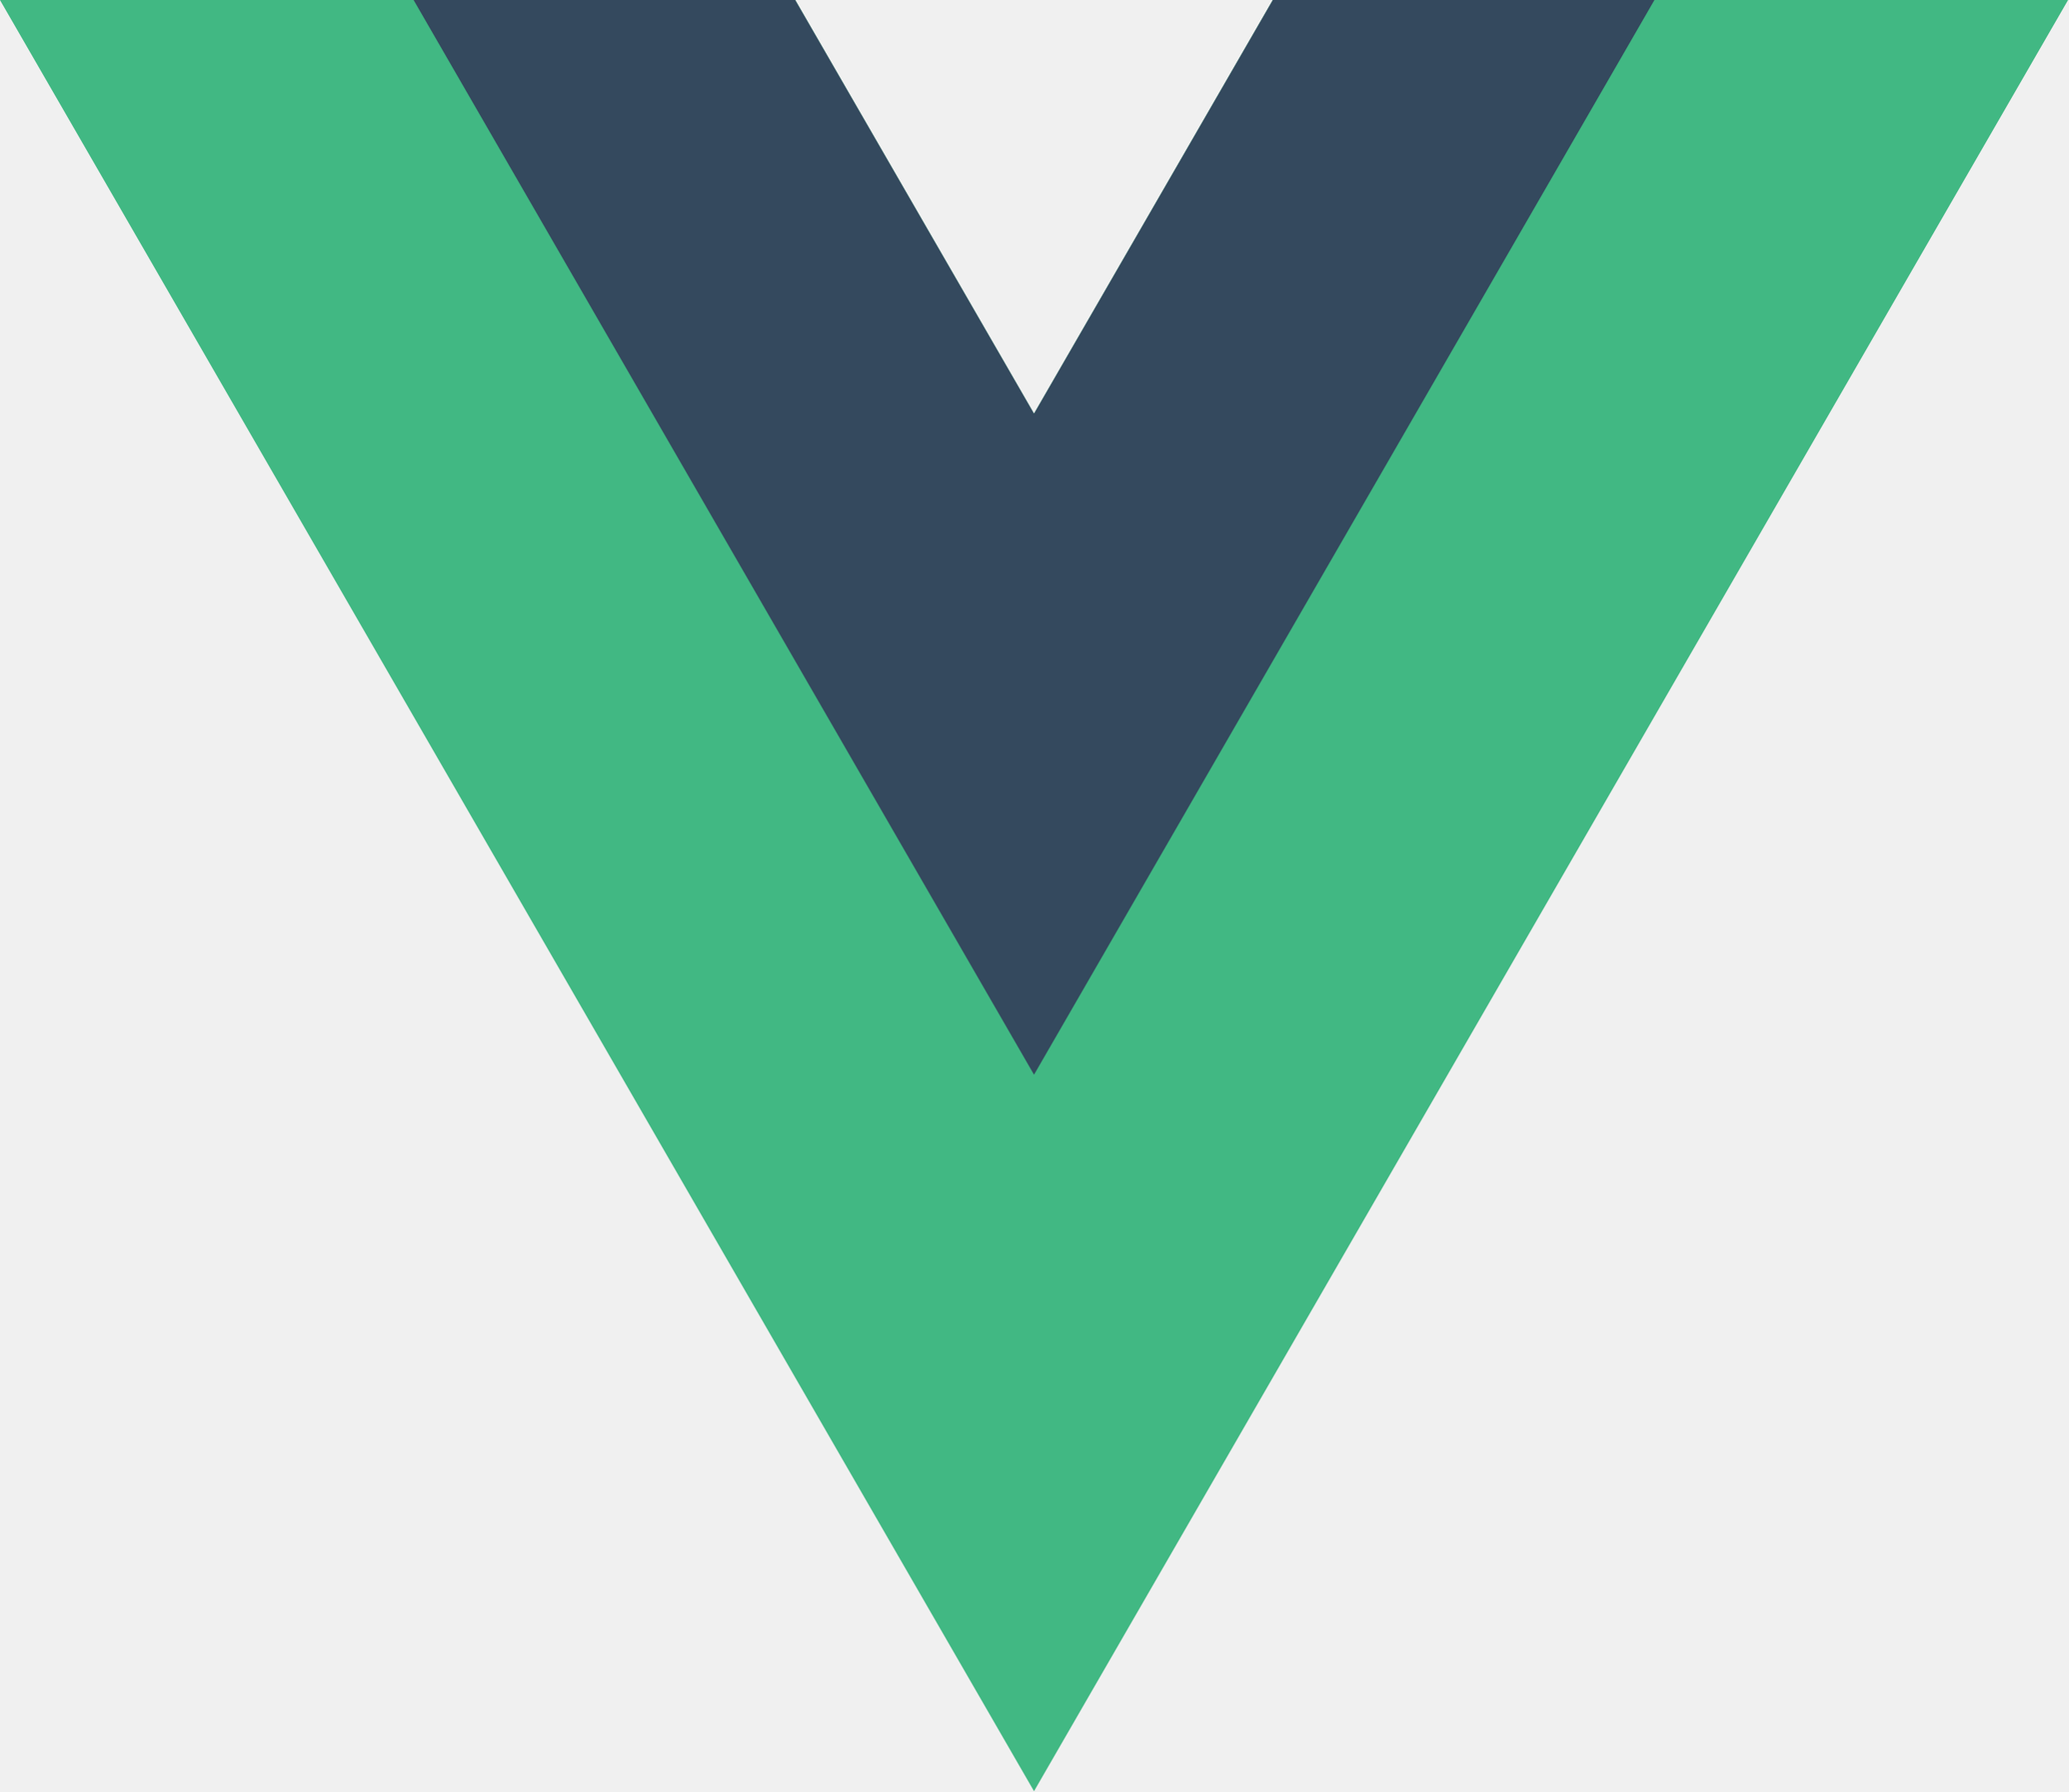
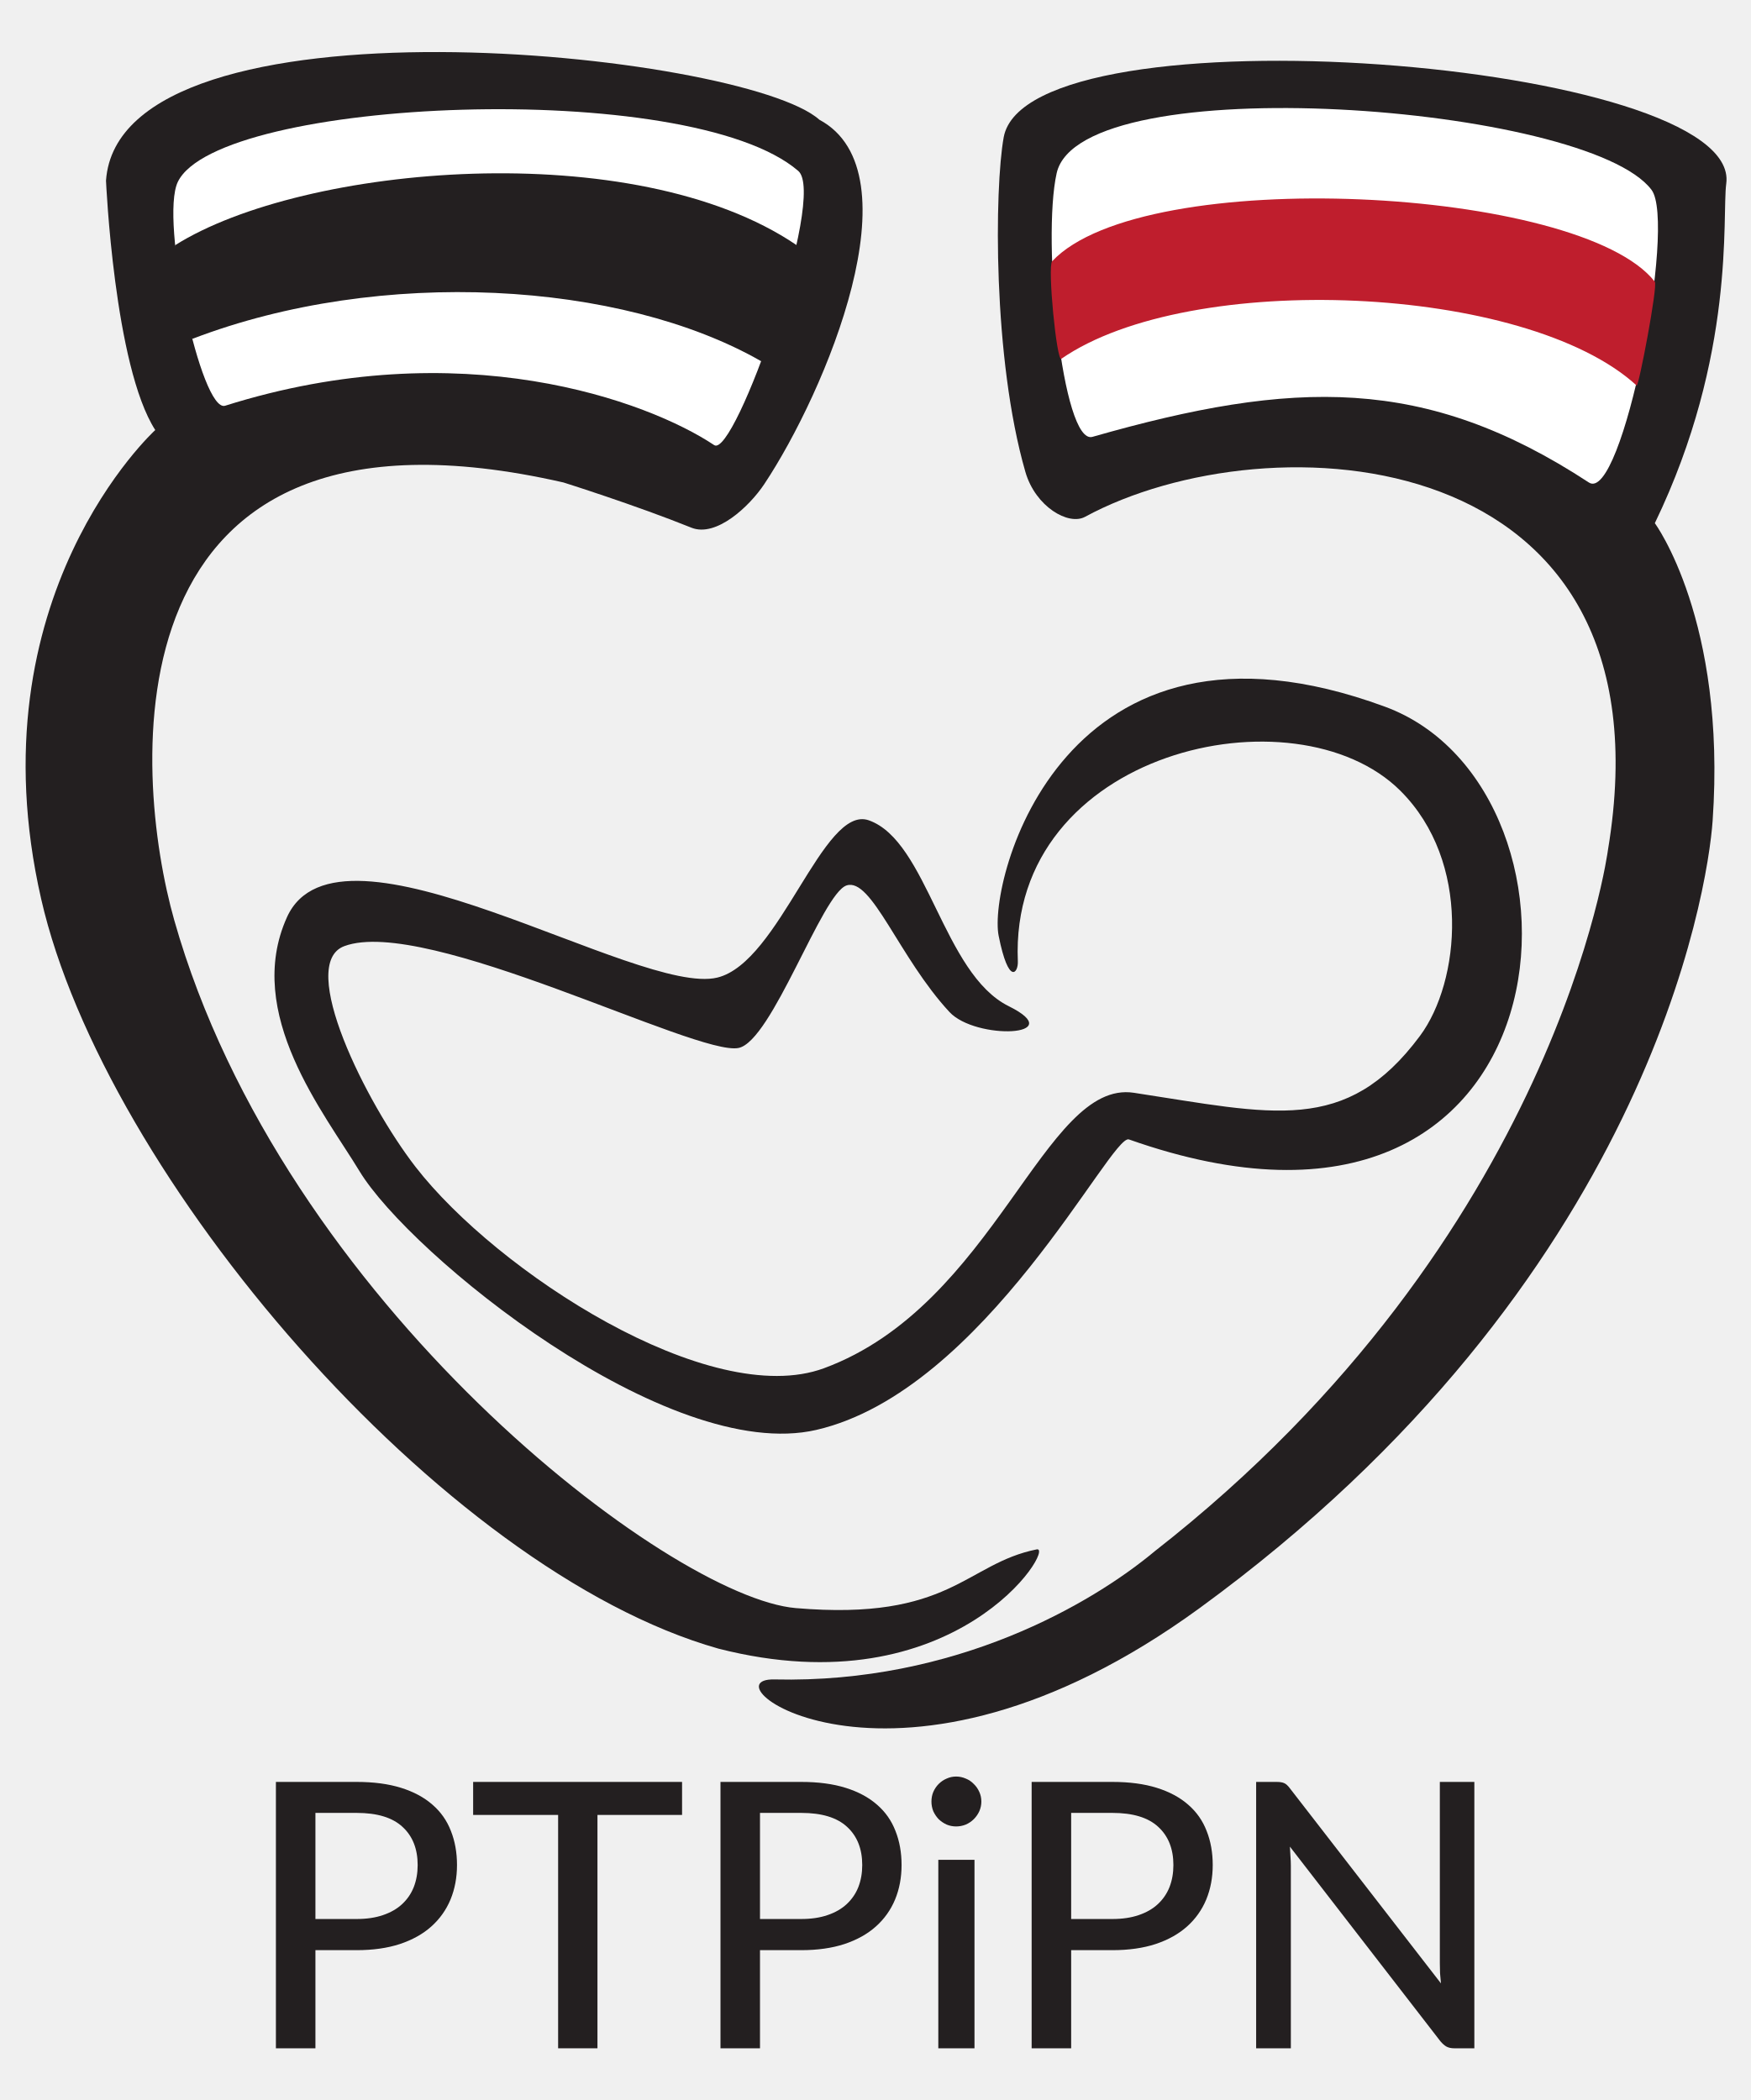
- <svg xmlns="http://www.w3.org/2000/svg" viewBox="0 0 261.76 226.69">
-   <path d="M161.096.001l-30.225 52.351L100.647.001H-.005l130.877 226.688L261.749.001z" fill="#41b883" />
-   <path d="M161.096.001l-30.225 52.351L100.647.001H52.346l78.526 136.01L209.398.001z" fill="#34495e" />
+ <svg xmlns="http://www.w3.org/2000/svg" version="1.1" id="svg2" xml:space="preserve" width="666.667" height="800" viewBox="0 0 666.667 800">
+   <defs id="defs6">
+     <clipPath clipPathUnits="userSpaceOnUse" id="clipPath18">
+       <path d="M 0,600 H 500 V 0 H 0 Z" id="path16" />
+     </clipPath>
+     <clipPath clipPathUnits="userSpaceOnUse" id="clipPath54">
+       <path d="M 0,600 H 500 V 0 H 0 Z" id="path52" />
+     </clipPath>
+   </defs>
+   <g id="g10" transform="matrix(1.333333,0,0,-1.333333,0,800)">
+     <g id="g12">
+       <g id="g14" clip-path="url(#clipPath18)">
+         <g id="g20" transform="translate(309.9209,452.3287)">
+           <path d="m 0,0 c 52.166,28.324 168.917,22.362 149.386,-95.131 0,0 -14.407,-110.506 -129.489,-200.428 -17.801,-14.867 -56.841,-37.826 -108.579,-36.608 -21.114,0.497 34.839,-42.736 121.41,20.374 127.824,93.185 145.159,204.878 146.552,224.972 3.973,57.284 -16.511,85.014 -16.511,85.014 23.223,48.131 19.141,87.805 20.4,97 4.819,35.199 -199.533,51.183 -206.396,13.233 C -25.848,93.929 -26.394,45.33 -17.032,12.857 -14.145,2.84 -4.688,-2.546 0,0" style="fill:#231f20;fill-opacity:1;fill-rule:nonzero;stroke:none" id="path22" />
+         </g>
+         <g id="g24" transform="translate(197.4951,449.2325)">
+           <path d="m 0,0 c -16.021,6.46 -36.547,12.92 -36.547,12.92 -132.171,30.164 -123.02,-83.341 -111.161,-125.112 31.041,-109.324 141.624,-193.439 177.522,-196.495 44.265,-3.768 48.473,12.684 68.813,16.771 5.599,1.125 -23.029,-45.717 -90.916,-28.35 -79.102,22.362 -175.428,135.19 -193.451,214.202 -19.706,86.387 32.593,133.962 32.593,133.962 -11.739,18.236 -14.069,71.27 -14.069,71.27 3.9,55.409 182.236,36.734 203.763,17.393 C 64.673,101.48 38.345,38.819 20.796,12.423 16.593,6.101 7.071,-2.851 0,0" style="fill:#231f20;fill-opacity:1;fill-rule:nonzero;stroke:none" id="path26" />
+         </g>
+         <g id="g28" transform="translate(50.7891,548.0176)">
+           <path d="m 0,0 c -5.194,-10.833 6.709,-66.087 13.518,-63.94 67.302,21.227 120.852,1.309 139.693,-11.251 5.87,-3.913 32.258,71.241 24.018,78.336 C 146.097,29.951 11.515,24.016 0,0" style="fill:#ffffff;fill-opacity:1;fill-rule:nonzero;stroke:none" id="path30" />
+         </g>
+         <g id="g32" transform="translate(50.0352,529.9478)">
+           <path d="m 0,0 c -0.865,-0.545 3.557,-27.285 4.996,-26.734 53.784,20.596 122.462,16.45 162.381,-6.415 1.262,-0.723 11.199,32.441 10.079,33.201 C 131.227,31.432 36.476,22.998 0,0" style="fill:#231f20;fill-opacity:1;fill-rule:nonzero;stroke:none" id="path34" />
+         </g>
+         <g id="g36" transform="translate(301.8271,550.5172)">
+           <path d="m 0,0 c -4.264,-19.021 1.614,-77.791 10.226,-75.33 57.468,16.421 95.034,17.596 141.798,-13.044 9.502,-6.225 25.088,74.02 17.905,83.602 C 151.651,19.608 6.841,30.527 0,0" style="fill:#ffffff;fill-opacity:1;fill-rule:nonzero;stroke:none" id="path38" />
+         </g>
+         <g id="g40" transform="translate(472.6895,519.503)">
+           <path d="m 0,0 c 0.901,-1.155 -4.624,-30.177 -5.196,-29.652 -31.575,28.957 -127.58,33.062 -164.329,7.638 -1.337,-0.924 -3.99,26.41 -2.634,27.857 C -146.081,33.671 -21.162,27.143 0,0" style="fill:#bf1e2d;fill-opacity:1;fill-rule:nonzero;stroke:none" id="path42" />
+         </g>
+         <g id="g44" transform="translate(285.2607,332.6089)">
+           <path d="m 0,0 c -3.122,15.612 18.272,99.4 110.348,65.478 64.435,-23.739 55.304,-169.043 -73.134,-123.639 -5.071,1.793 -41.038,-71.831 -89.279,-82.988 -42.444,-9.818 -116.124,50.116 -130.543,73.975 -9.908,16.394 -33.106,44.977 -20.686,72.498 14.759,32.704 100.331,-22.749 122.933,-17.242 17.899,4.361 30.204,49.519 43.256,44.938 16.801,-5.897 21.186,-43.797 39.975,-53.107 17.542,-8.692 -9.402,-9.78 -16.928,-1.663 -14.432,15.569 -22.239,38.559 -29.401,36.154 -7.015,-2.356 -21.287,-44.463 -30.834,-46.43 -11.917,-2.455 -89.238,37.779 -112.609,29.097 -13.65,-5.071 6.252,-44.884 20.337,-63.071 23.159,-29.904 84.042,-69.562 116.659,-57.535 48.973,18.056 62.878,82.605 88.521,78.704 39.551,-6.019 60.573,-12.203 81.728,16.251 11.522,15.5 14.76,49.757 -5.588,70.033 C 84.818,71.283 2.87,52.956 5.479,-7.305 5.619,-10.558 2.87,-14.348 0,0" style="fill:#231f20;fill-opacity:1;fill-rule:nonzero;stroke:none" id="path46" />
+         </g>
+       </g>
+     </g>
+     <g id="g48">
+       <g id="g50" clip-path="url(#clipPath54)">
+         <g aria-label="PTPiPN" transform="matrix(1,0,0,-1,69.4297,14.7725)" id="text58" style="font-variant:normal;font-weight:500;font-stretch:normal;font-size:106px;font-family:'Lato Medium';-inkscape-font-specification:Lato-Medium;writing-mode:lr-tb;fill:#231f20;fill-opacity:1;fill-rule:nonzero;stroke:none">
+           <path d="m 32.436,-36.941 q 4.293,0 7.526,-1.113 3.286,-1.113 5.459,-3.127 2.226,-2.067 3.339,-4.876 1.113,-2.862 1.113,-6.307 0,-6.943 -4.346,-10.918 -4.293,-3.975 -13.091,-3.975 H 20.67 v 30.316 z m 0,-39.167 q 7.314,0 12.72,1.696 5.406,1.696 8.957,4.823 3.551,3.074 5.247,7.473 1.749,4.399 1.749,9.752 0,5.353 -1.855,9.858 -1.855,4.452 -5.459,7.685 -3.604,3.233 -9.01,5.035 -5.353,1.749 -12.349,1.749 H 20.67 V 0 H 9.381 v -76.108 z" id="path60" />
+           <path d="M 125.398,-66.674 H 101.23 V 0 H 89.994 v -66.674 h -24.274 v -9.434 H 125.398 Z" id="path62" />
+           <path d="m 159.424,-36.941 q 4.293,0 7.526,-1.113 3.286,-1.113 5.459,-3.127 2.226,-2.067 3.339,-4.876 1.113,-2.862 1.113,-6.307 0,-6.943 -4.346,-10.918 -4.293,-3.975 -13.091,-3.975 h -11.766 v 30.316 z m 0,-39.167 q 7.314,0 12.72,1.696 5.406,1.696 8.957,4.823 3.551,3.074 5.247,7.473 1.749,4.399 1.749,9.752 0,5.353 -1.855,9.858 -1.855,4.452 -5.459,7.685 -3.604,3.233 -9.01,5.035 -5.353,1.749 -12.349,1.749 H 147.658 V 0 h -11.289 v -76.108 z" id="path64" />
+           <path d="M 208.926,-53.848 V 0 h -10.335 v -53.848 z m 1.961,-16.642 q 0,1.431 -0.583,2.756 -0.583,1.272 -1.59,2.279 -0.954,0.954 -2.279,1.537 -1.325,0.53 -2.756,0.53 -1.431,0 -2.703,-0.53 -1.272,-0.583 -2.279,-1.537 -0.954,-1.007 -1.537,-2.279 -0.53,-1.325 -0.53,-2.756 0,-1.484 0.53,-2.756 0.583,-1.325 1.537,-2.279 1.007,-1.007 2.279,-1.537 1.272,-0.583 2.703,-0.583 1.431,0 2.756,0.583 1.325,0.53 2.279,1.537 1.007,0.954 1.59,2.279 0.583,1.272 0.583,2.756 z" id="path66" />
+           <path d="m 248.305,-36.941 q 4.293,0 7.526,-1.113 3.286,-1.113 5.459,-3.127 2.226,-2.067 3.339,-4.876 1.113,-2.862 1.113,-6.307 0,-6.943 -4.346,-10.918 -4.293,-3.975 -13.091,-3.975 h -11.766 v 30.316 z m 0,-39.167 q 7.314,0 12.72,1.696 5.406,1.696 8.957,4.823 3.551,3.074 5.247,7.473 1.749,4.399 1.749,9.752 0,5.353 -1.855,9.858 -1.855,4.452 -5.459,7.685 -3.604,3.233 -9.01,5.035 -5.353,1.749 -12.349,1.749 H 236.539 V 0 H 225.25 v -76.108 z" id="path68" />
+           <path d="M 351.708,-76.108 V 0 h -5.724 q -1.325,0 -2.226,-0.477 -0.848,-0.477 -1.749,-1.537 l -42.983,-55.597 q 0.106,1.431 0.159,2.809 0.106,1.378 0.106,2.597 V 0 h -9.911 v -76.108 h 5.83 q 1.484,0 2.226,0.371 0.742,0.318 1.643,1.537 l 43.089,55.65 q -0.159,-1.537 -0.265,-2.968 -0.053,-1.484 -0.053,-2.756 v -51.834 z" id="path70" />
+         </g>
+       </g>
+     </g>
+   </g>
</svg>
